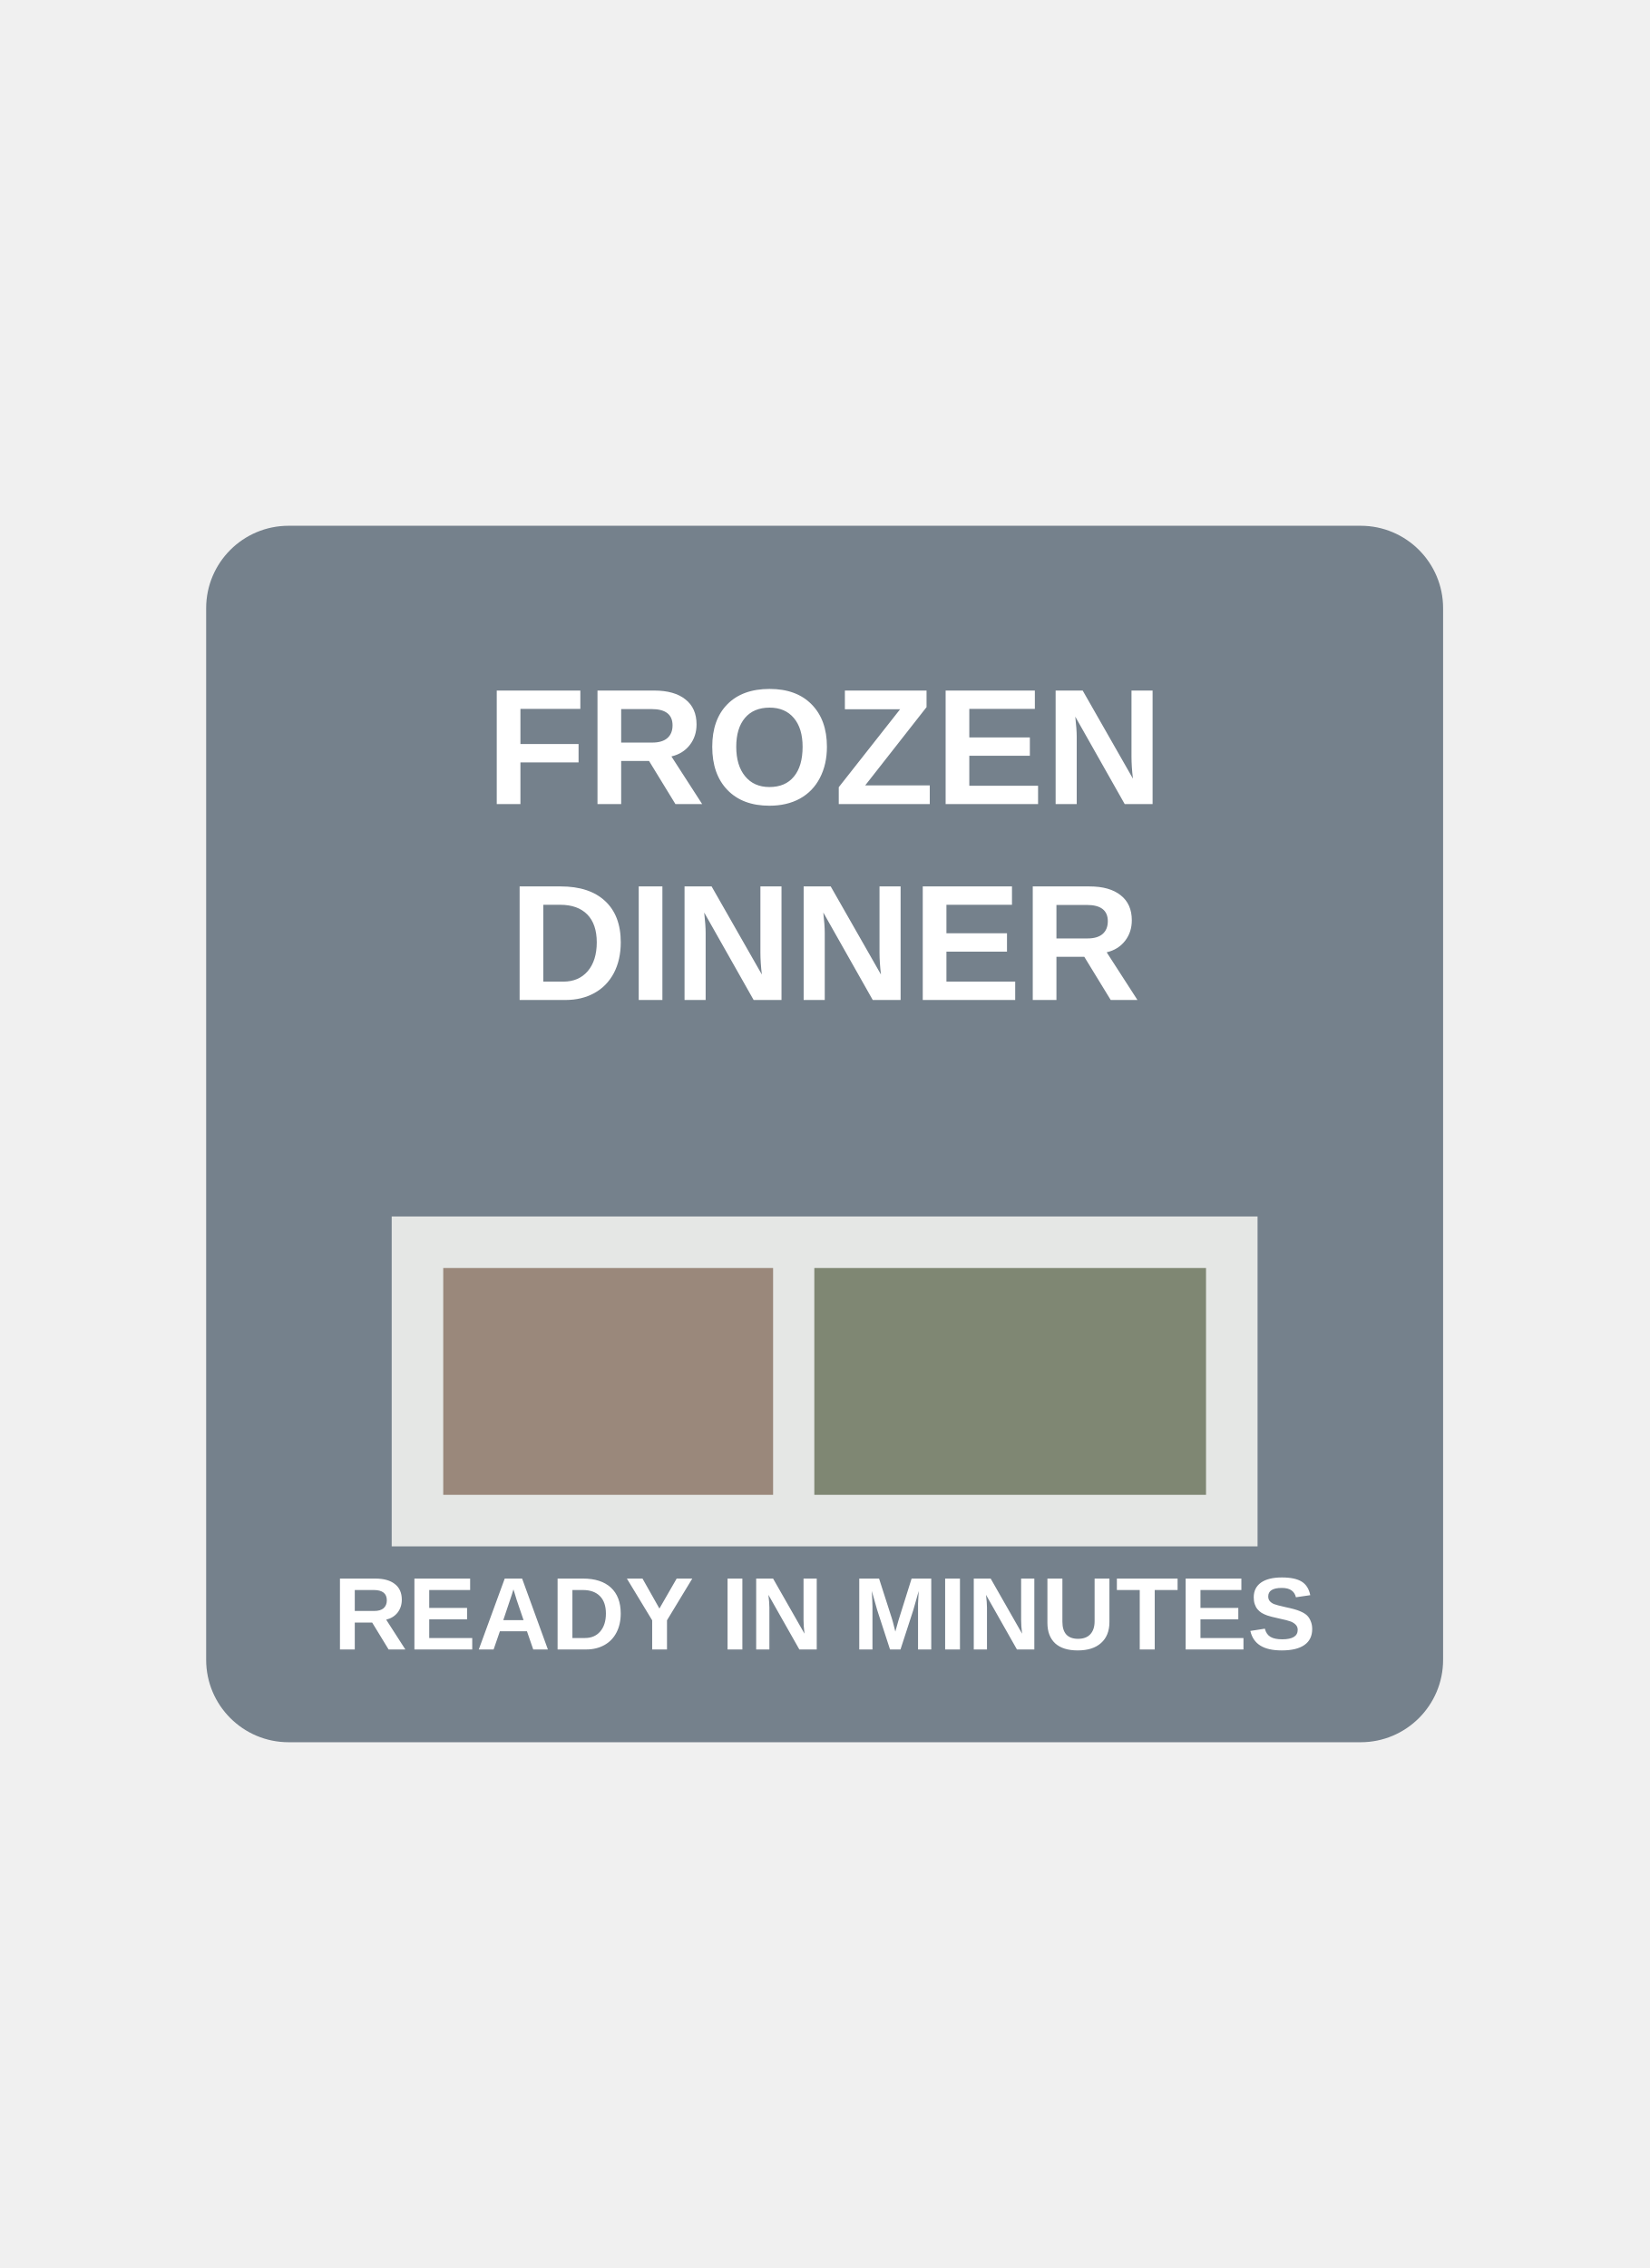
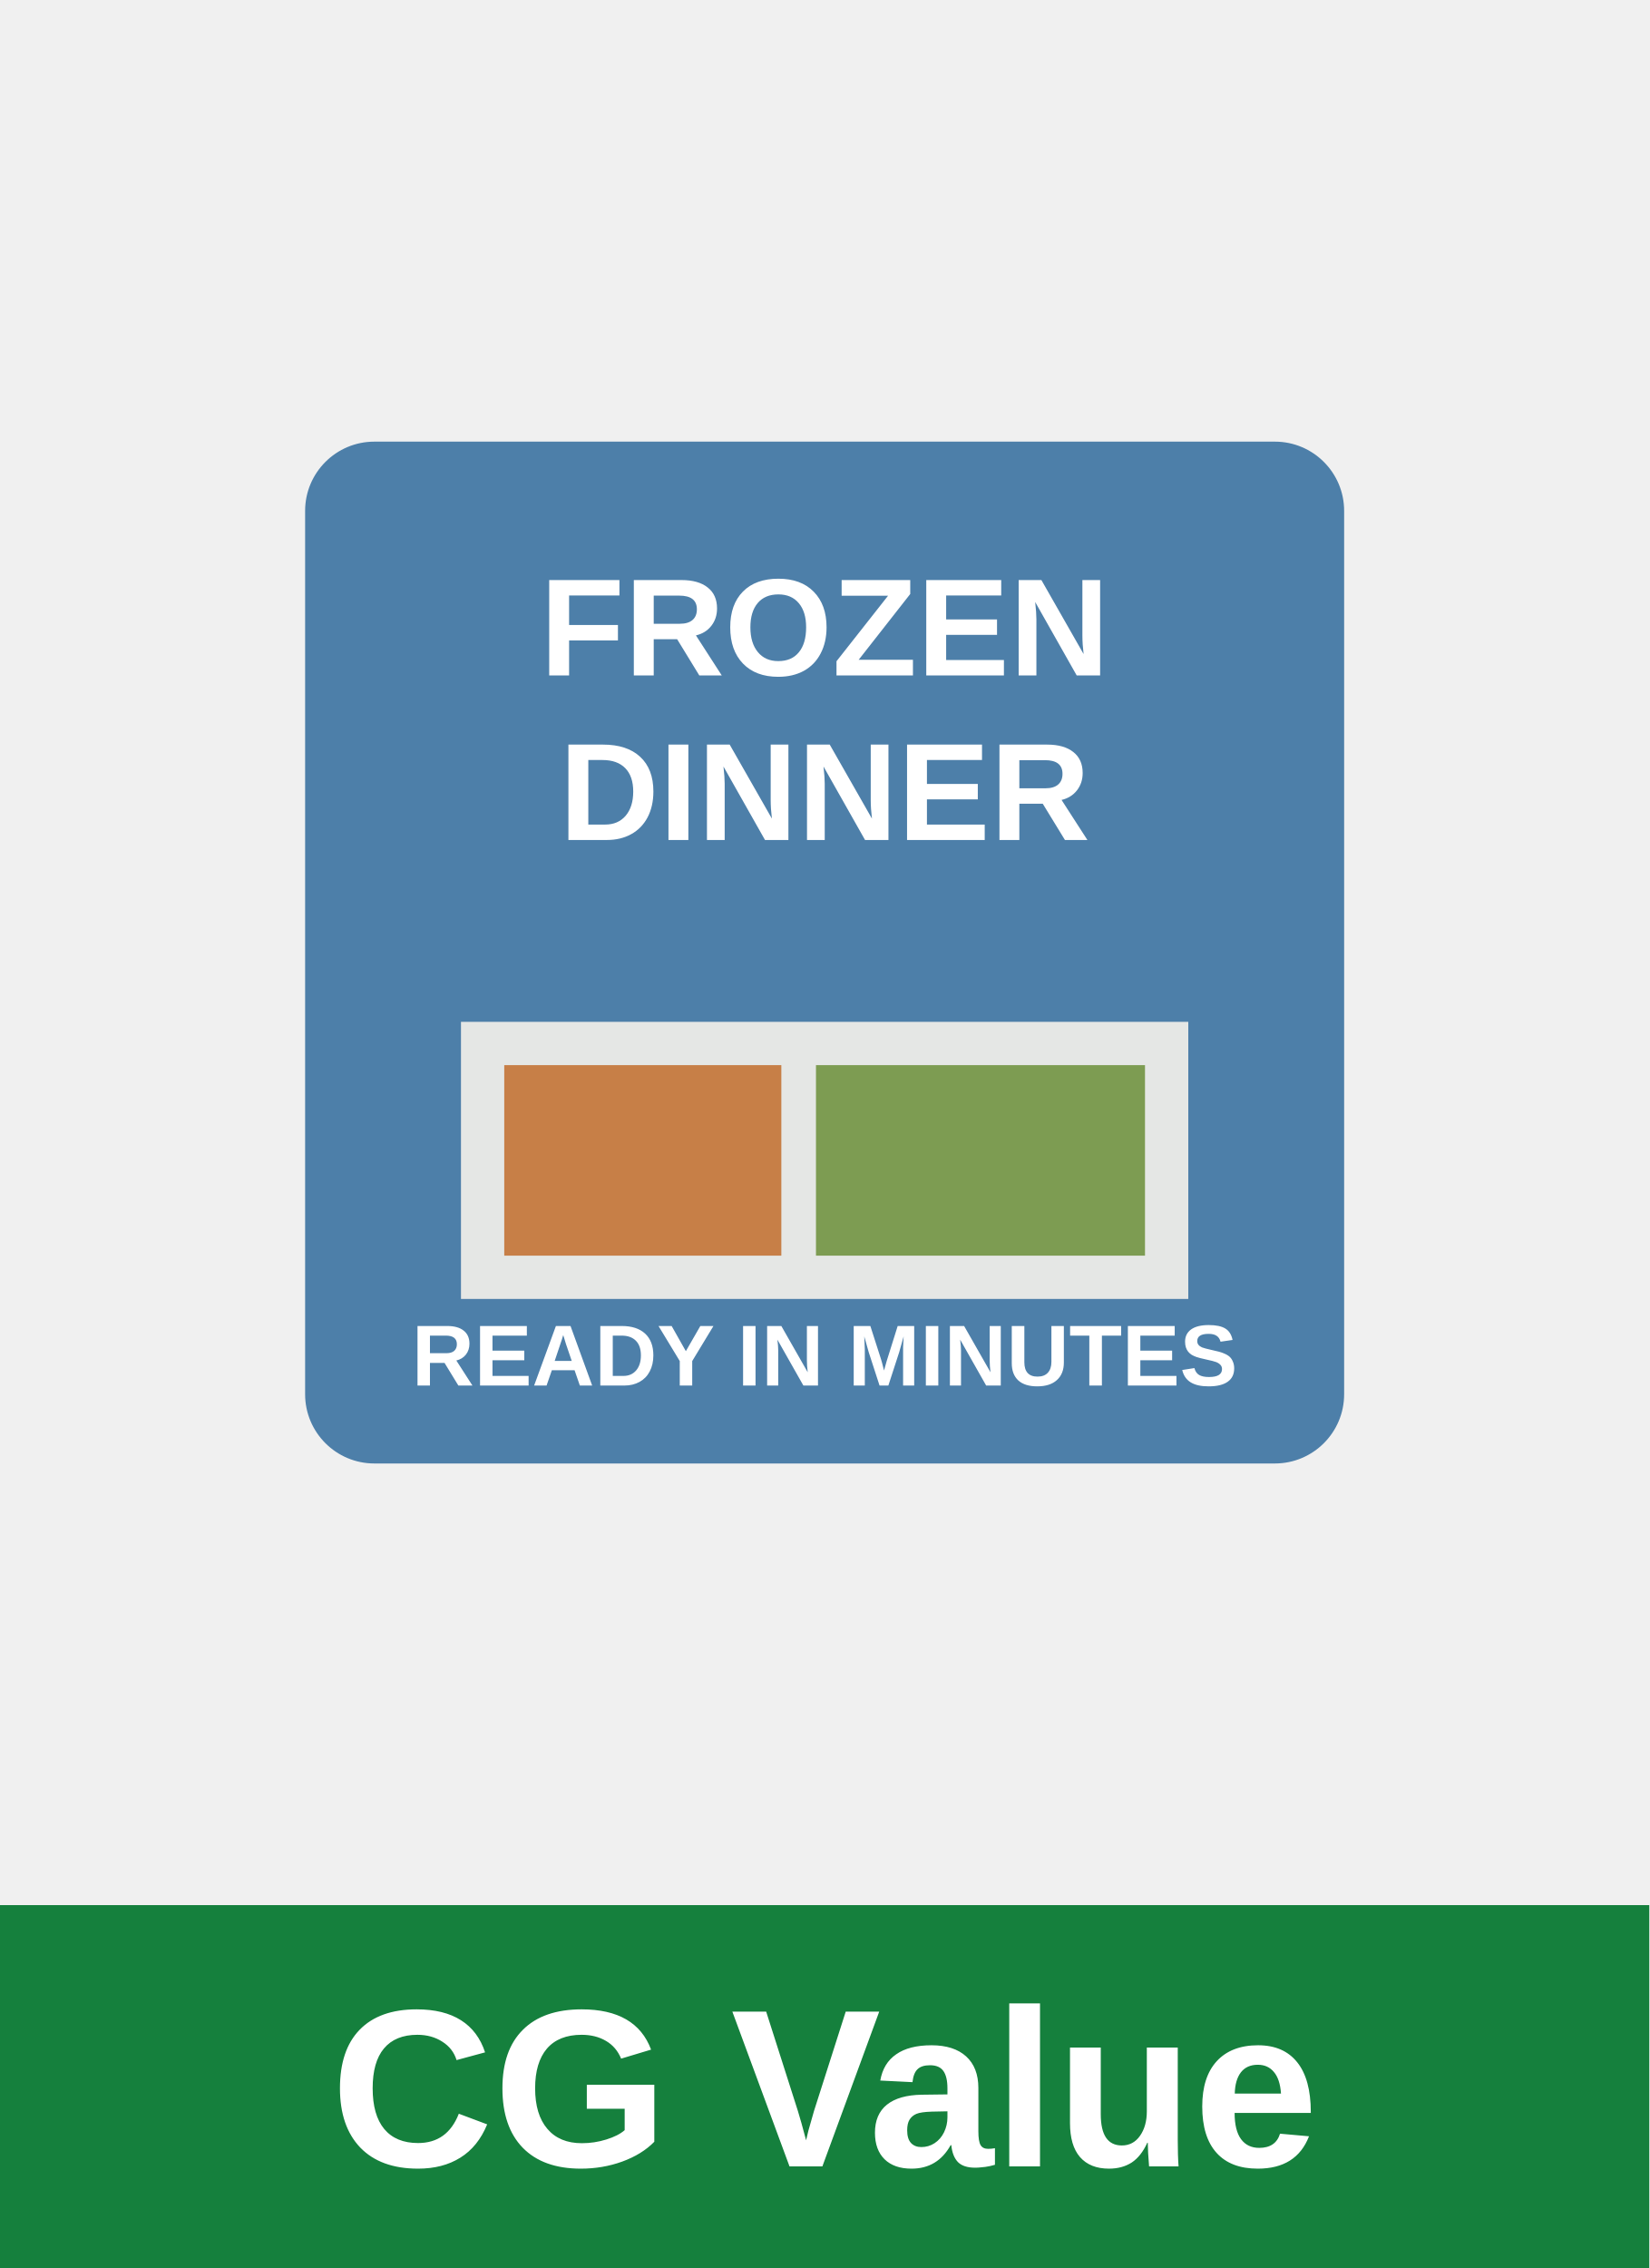
<svg xmlns="http://www.w3.org/2000/svg" viewBox="0 0 160 220">
-   <rect x="20" y="51" width="120" height="118" rx="8" fill="#75818c" />
-   <text x="80" y="78" text-anchor="middle" font-family="Arial" font-size="16" font-weight="700" fill="#fff">FROZEN</text>
-   <text x="80" y="97" text-anchor="middle" font-family="Arial" font-size="16" font-weight="700" fill="#fff">DINNER</text>
-   <path d="M38 118h84v32H38z" fill="#e5e7e5" />
-   <path d="M43 123h32v22H43z" fill="#9a887b" />
-   <path d="M79 123h38v22H79z" fill="#7f8773" />
-   <text x="80" y="160" text-anchor="middle" font-family="Arial" font-size="10" font-weight="700" fill="#fff">READY IN MINUTES</text>
+   <g transform="translate(80 0) scale(0.84) translate(-80 0)">
+     <rect x="20" y="51" width="120" height="118" rx="8" fill="#4d7fa9" />
+     <text x="80" y="78" text-anchor="middle" font-family="Arial" font-size="16" font-weight="700" fill="#fff">FROZEN</text>
+     <text x="80" y="97" text-anchor="middle" font-family="Arial" font-size="16" font-weight="700" fill="#fff">DINNER</text>
+     <path d="M38 118h84v32H38z" fill="#e5e7e5" />
+     <path d="M43 123h32v22H43z" fill="#c77f47" />
+     <path d="M79 123h38v22H79z" fill="#7d9c52" />
+     <text x="80" y="160" text-anchor="middle" font-family="Arial" font-size="10" font-weight="700" fill="#fff">READY IN MINUTES</text>
+   </g>
+   <g>
+     <rect x="0" y="184.8" width="160" height="35.2" fill="#15803d" />
+     <text x="80" y="210.144" text-anchor="middle" font-family="Arial,Helvetica,sans-serif" font-weight="bold" font-size="21.824" fill="#ffffff">CG Value</text>
+   </g>
</svg>
